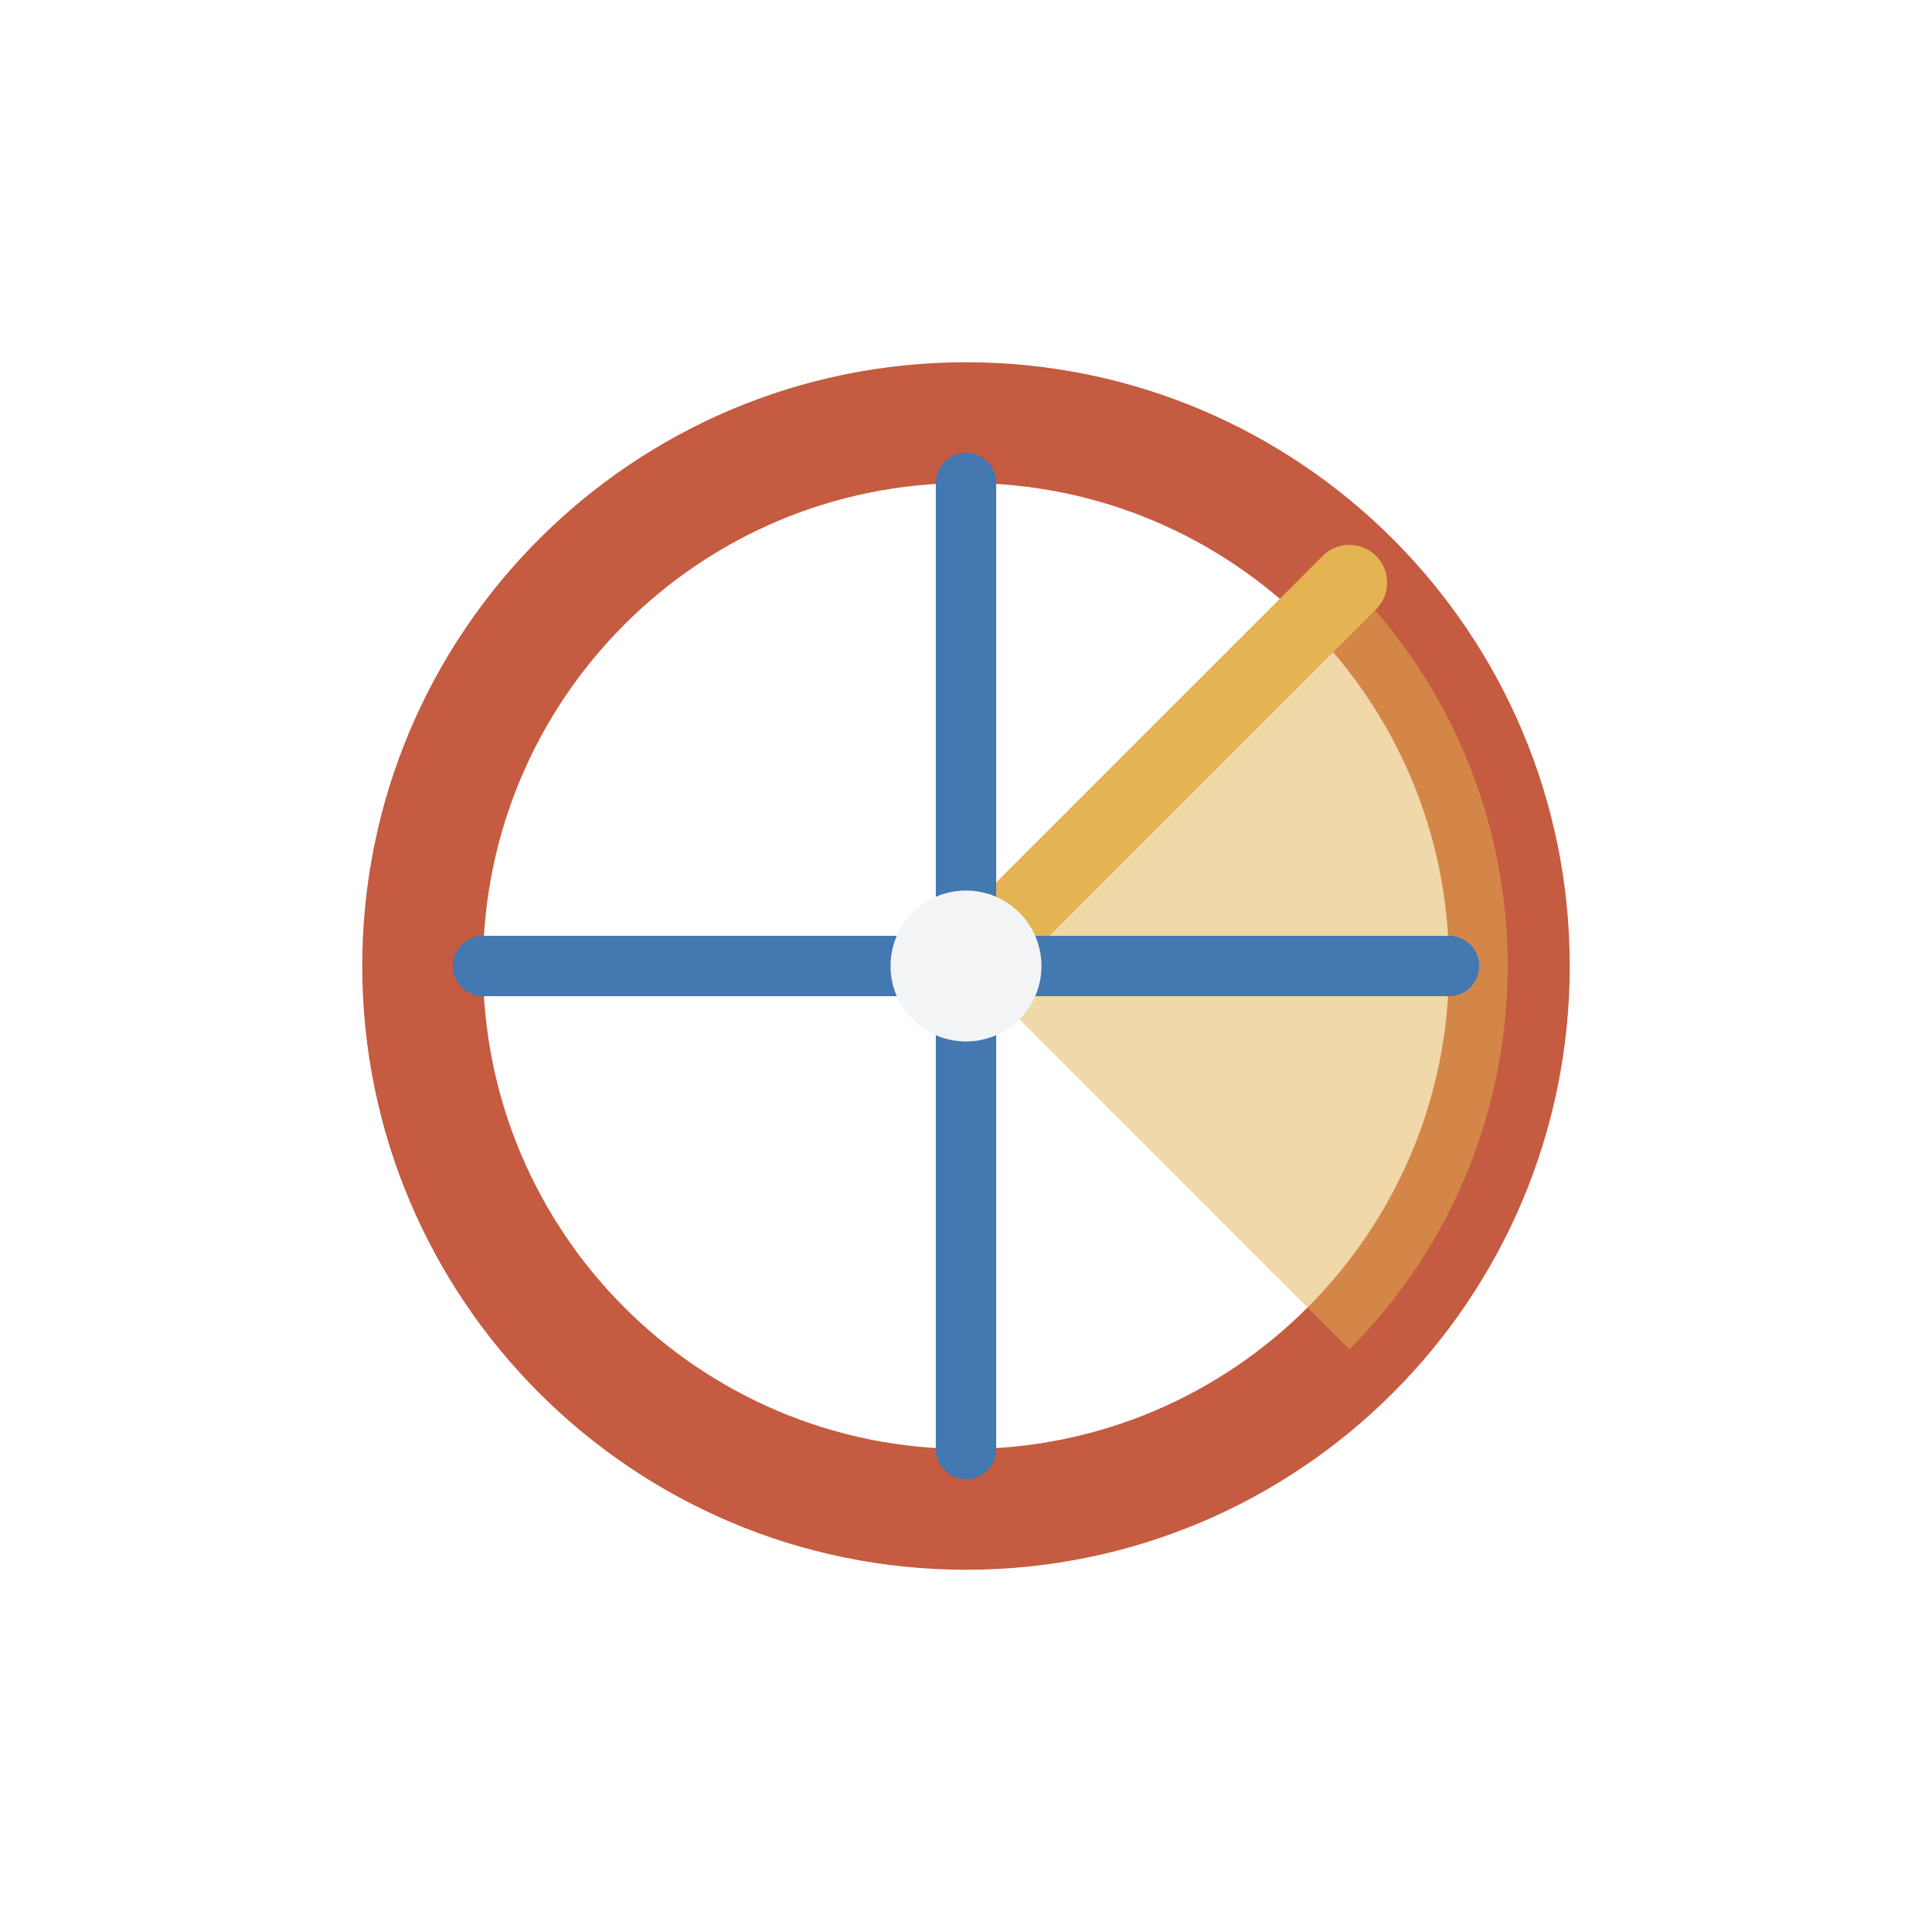
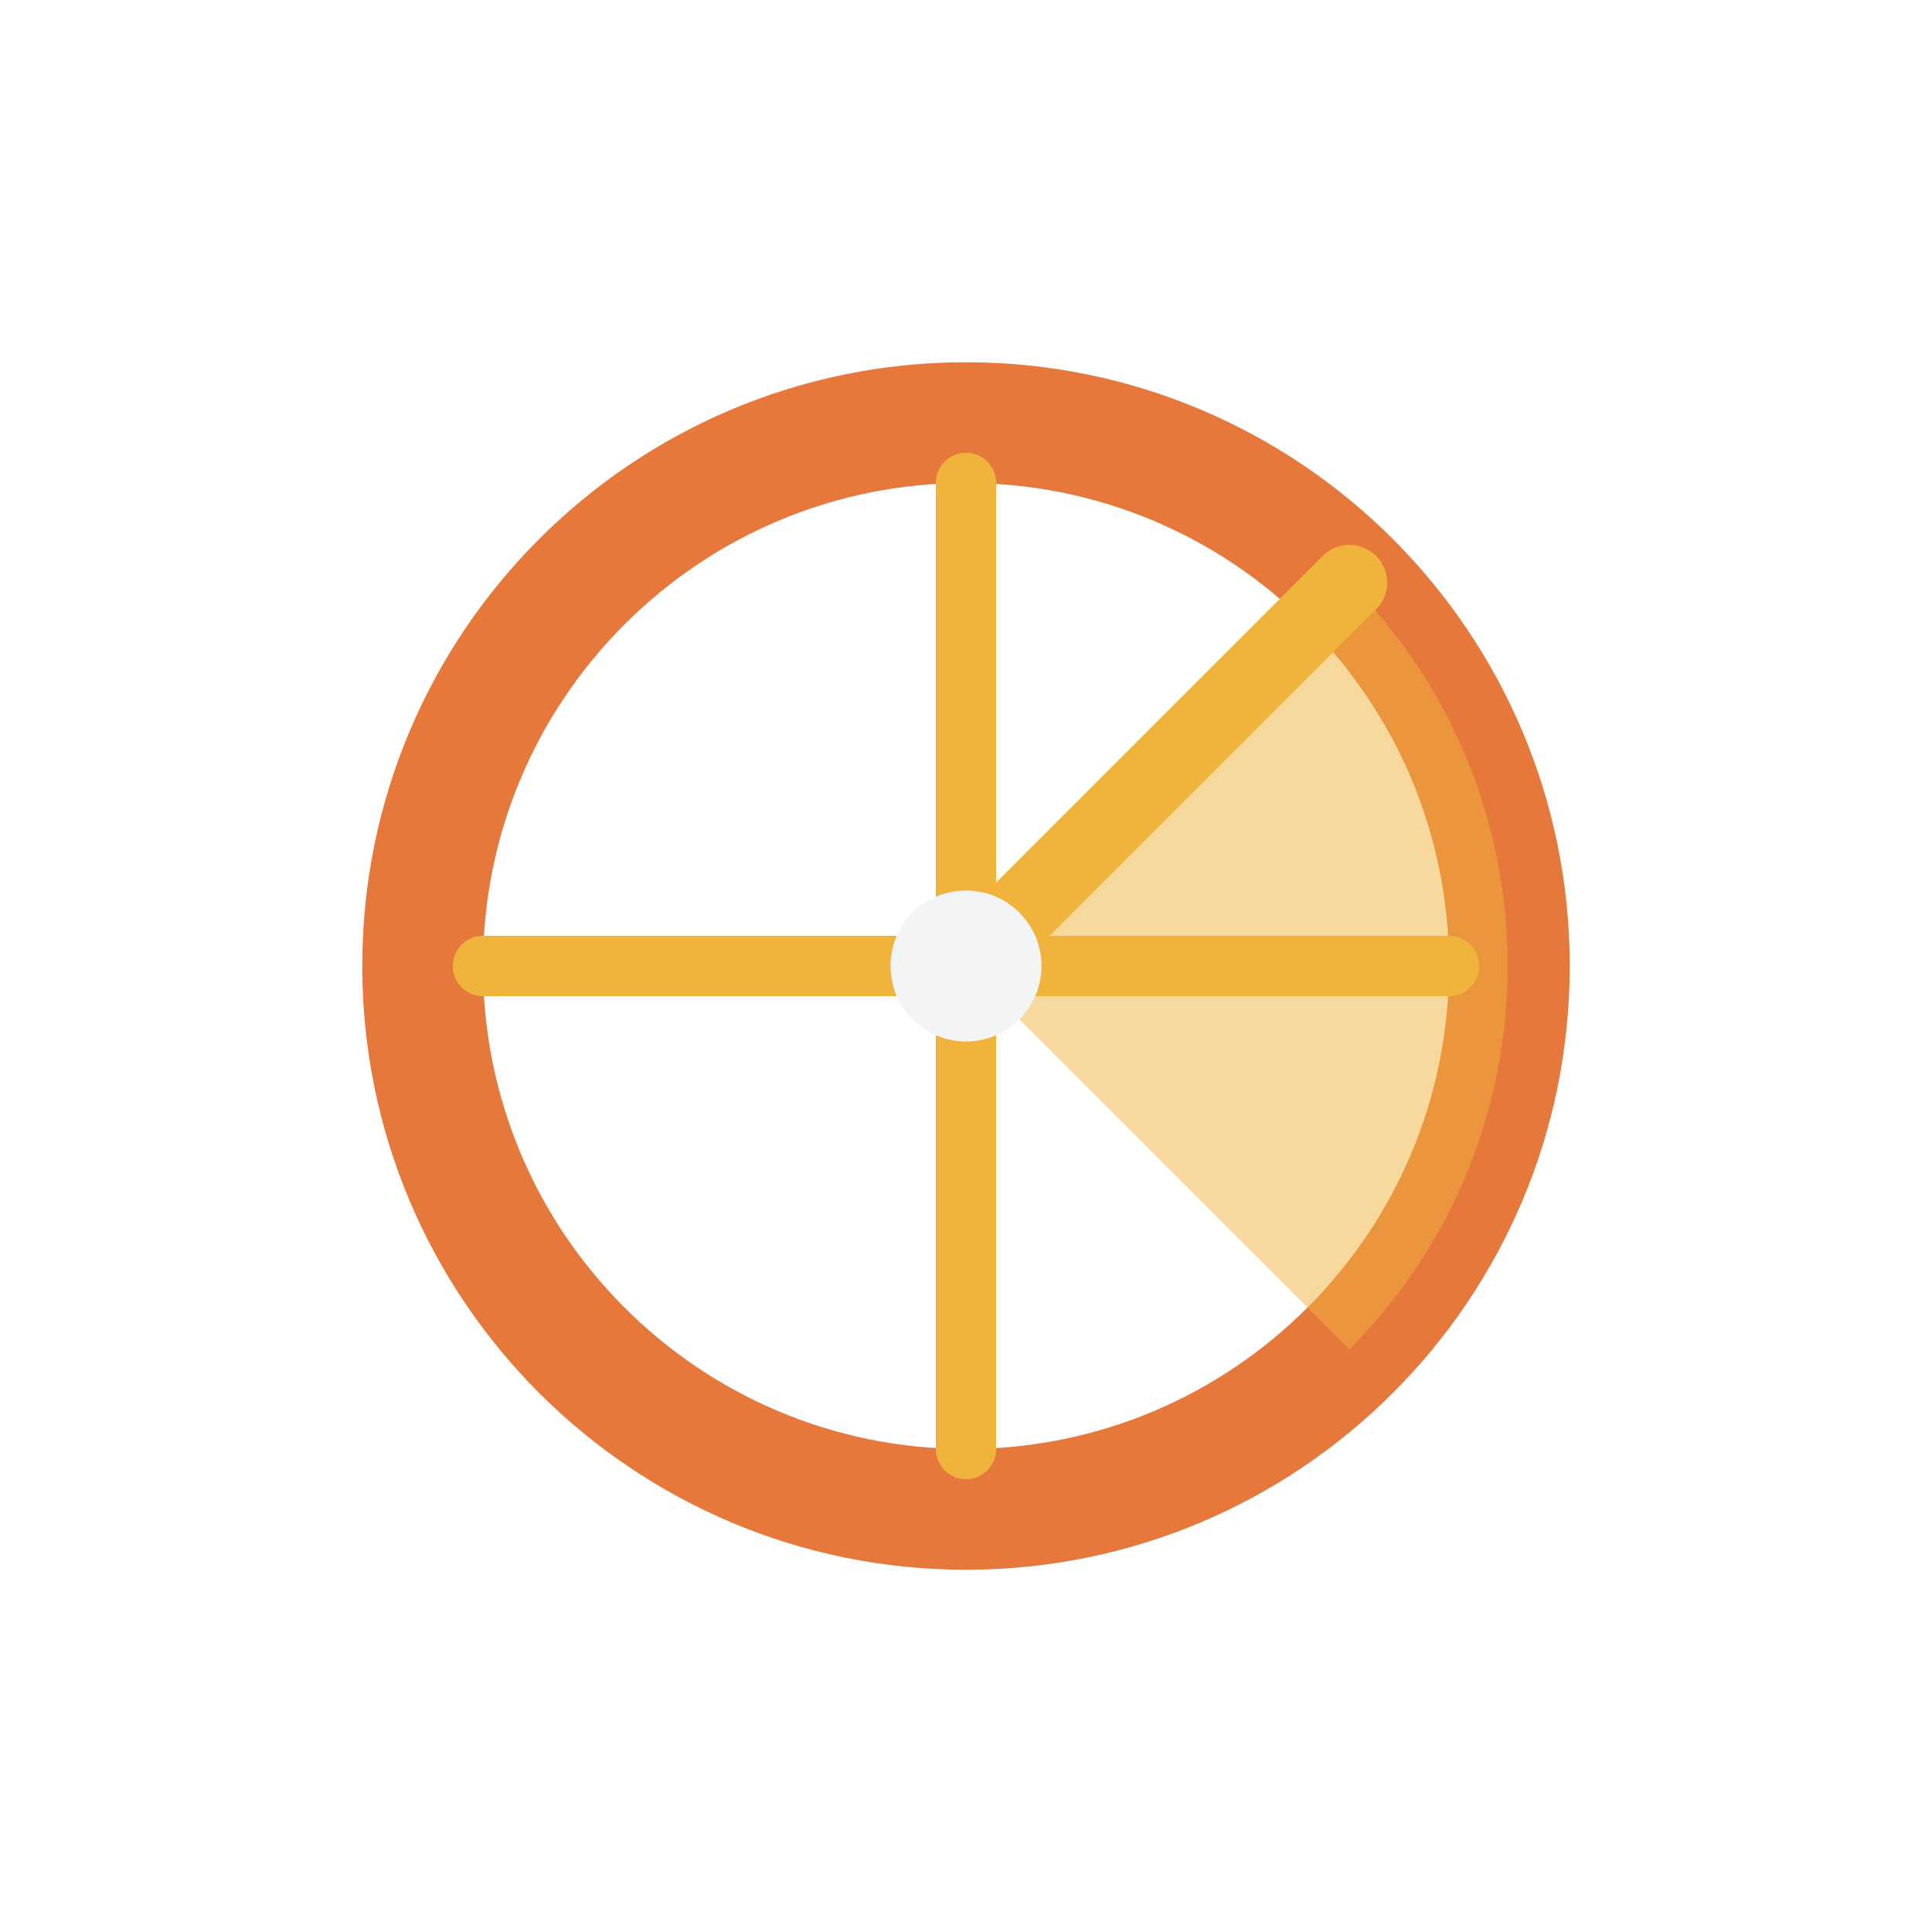
<svg xmlns="http://www.w3.org/2000/svg" viewBox="0 0 64 64" role="img" aria-label="Jetlag">
-   <circle cx="32" cy="32" r="18" fill="none" stroke="#C55B40" stroke-width="4" />
-   <path d="M32 32 L44.7 19.3 A18 18 0 0 1 44.7 44.7 Z" fill="#E4B352" fill-opacity="0.5" />
-   <path d="M32 32 L44.7 19.3" stroke="#E4B352" stroke-width="2.5" stroke-linecap="round" />
-   <path d="M32 16v32M16 32h32" stroke="#4378B1" stroke-width="2" stroke-linecap="round" />
+   <circle cx="32" cy="32" r="18" fill="none" stroke="#E6783C" stroke-width="4" />
+   <path d="M32 32 L44.7 19.3 A18 18 0 0 1 44.7 44.7 Z" fill="#F0B43C" fill-opacity="0.5" />
+   <path d="M32 32 L44.7 19.3" stroke="#F0B43C" stroke-width="2.5" stroke-linecap="round" />
+   <path d="M32 16v32M16 32h32" stroke="#F0B43C" stroke-width="2" stroke-linecap="round" />
  <circle cx="32" cy="32" r="2.5" fill="#F3F4F5" />
</svg>
